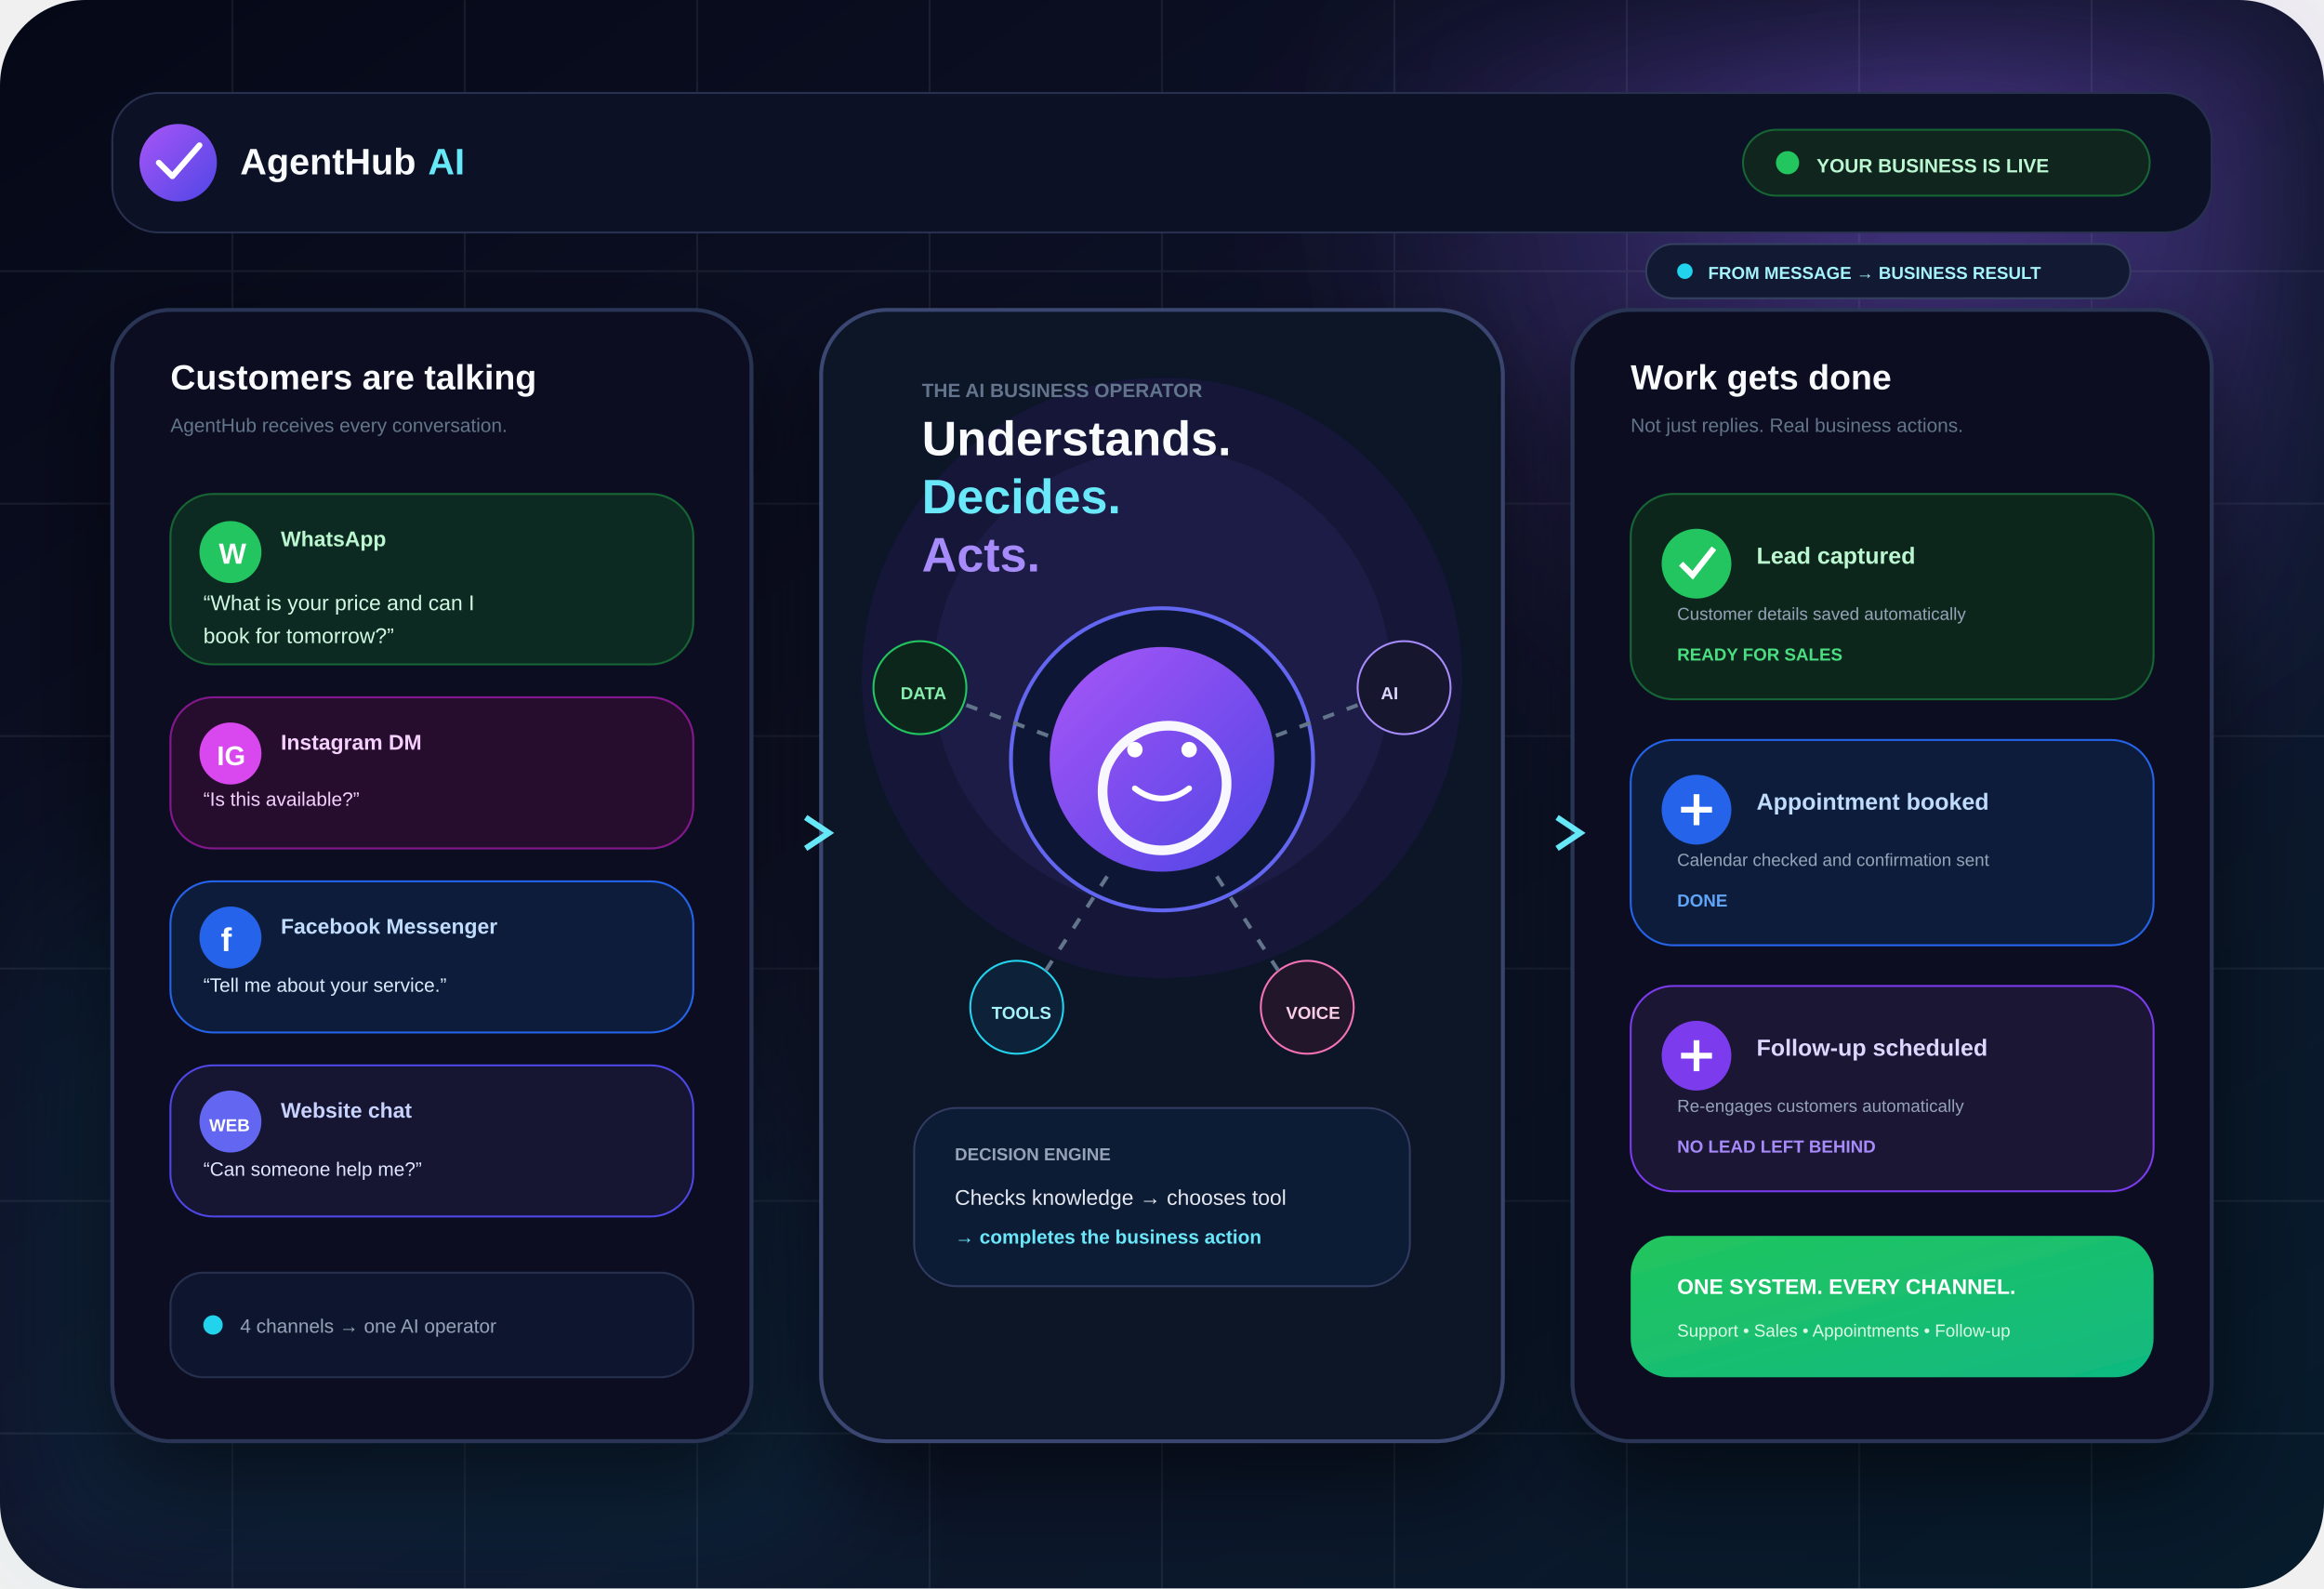
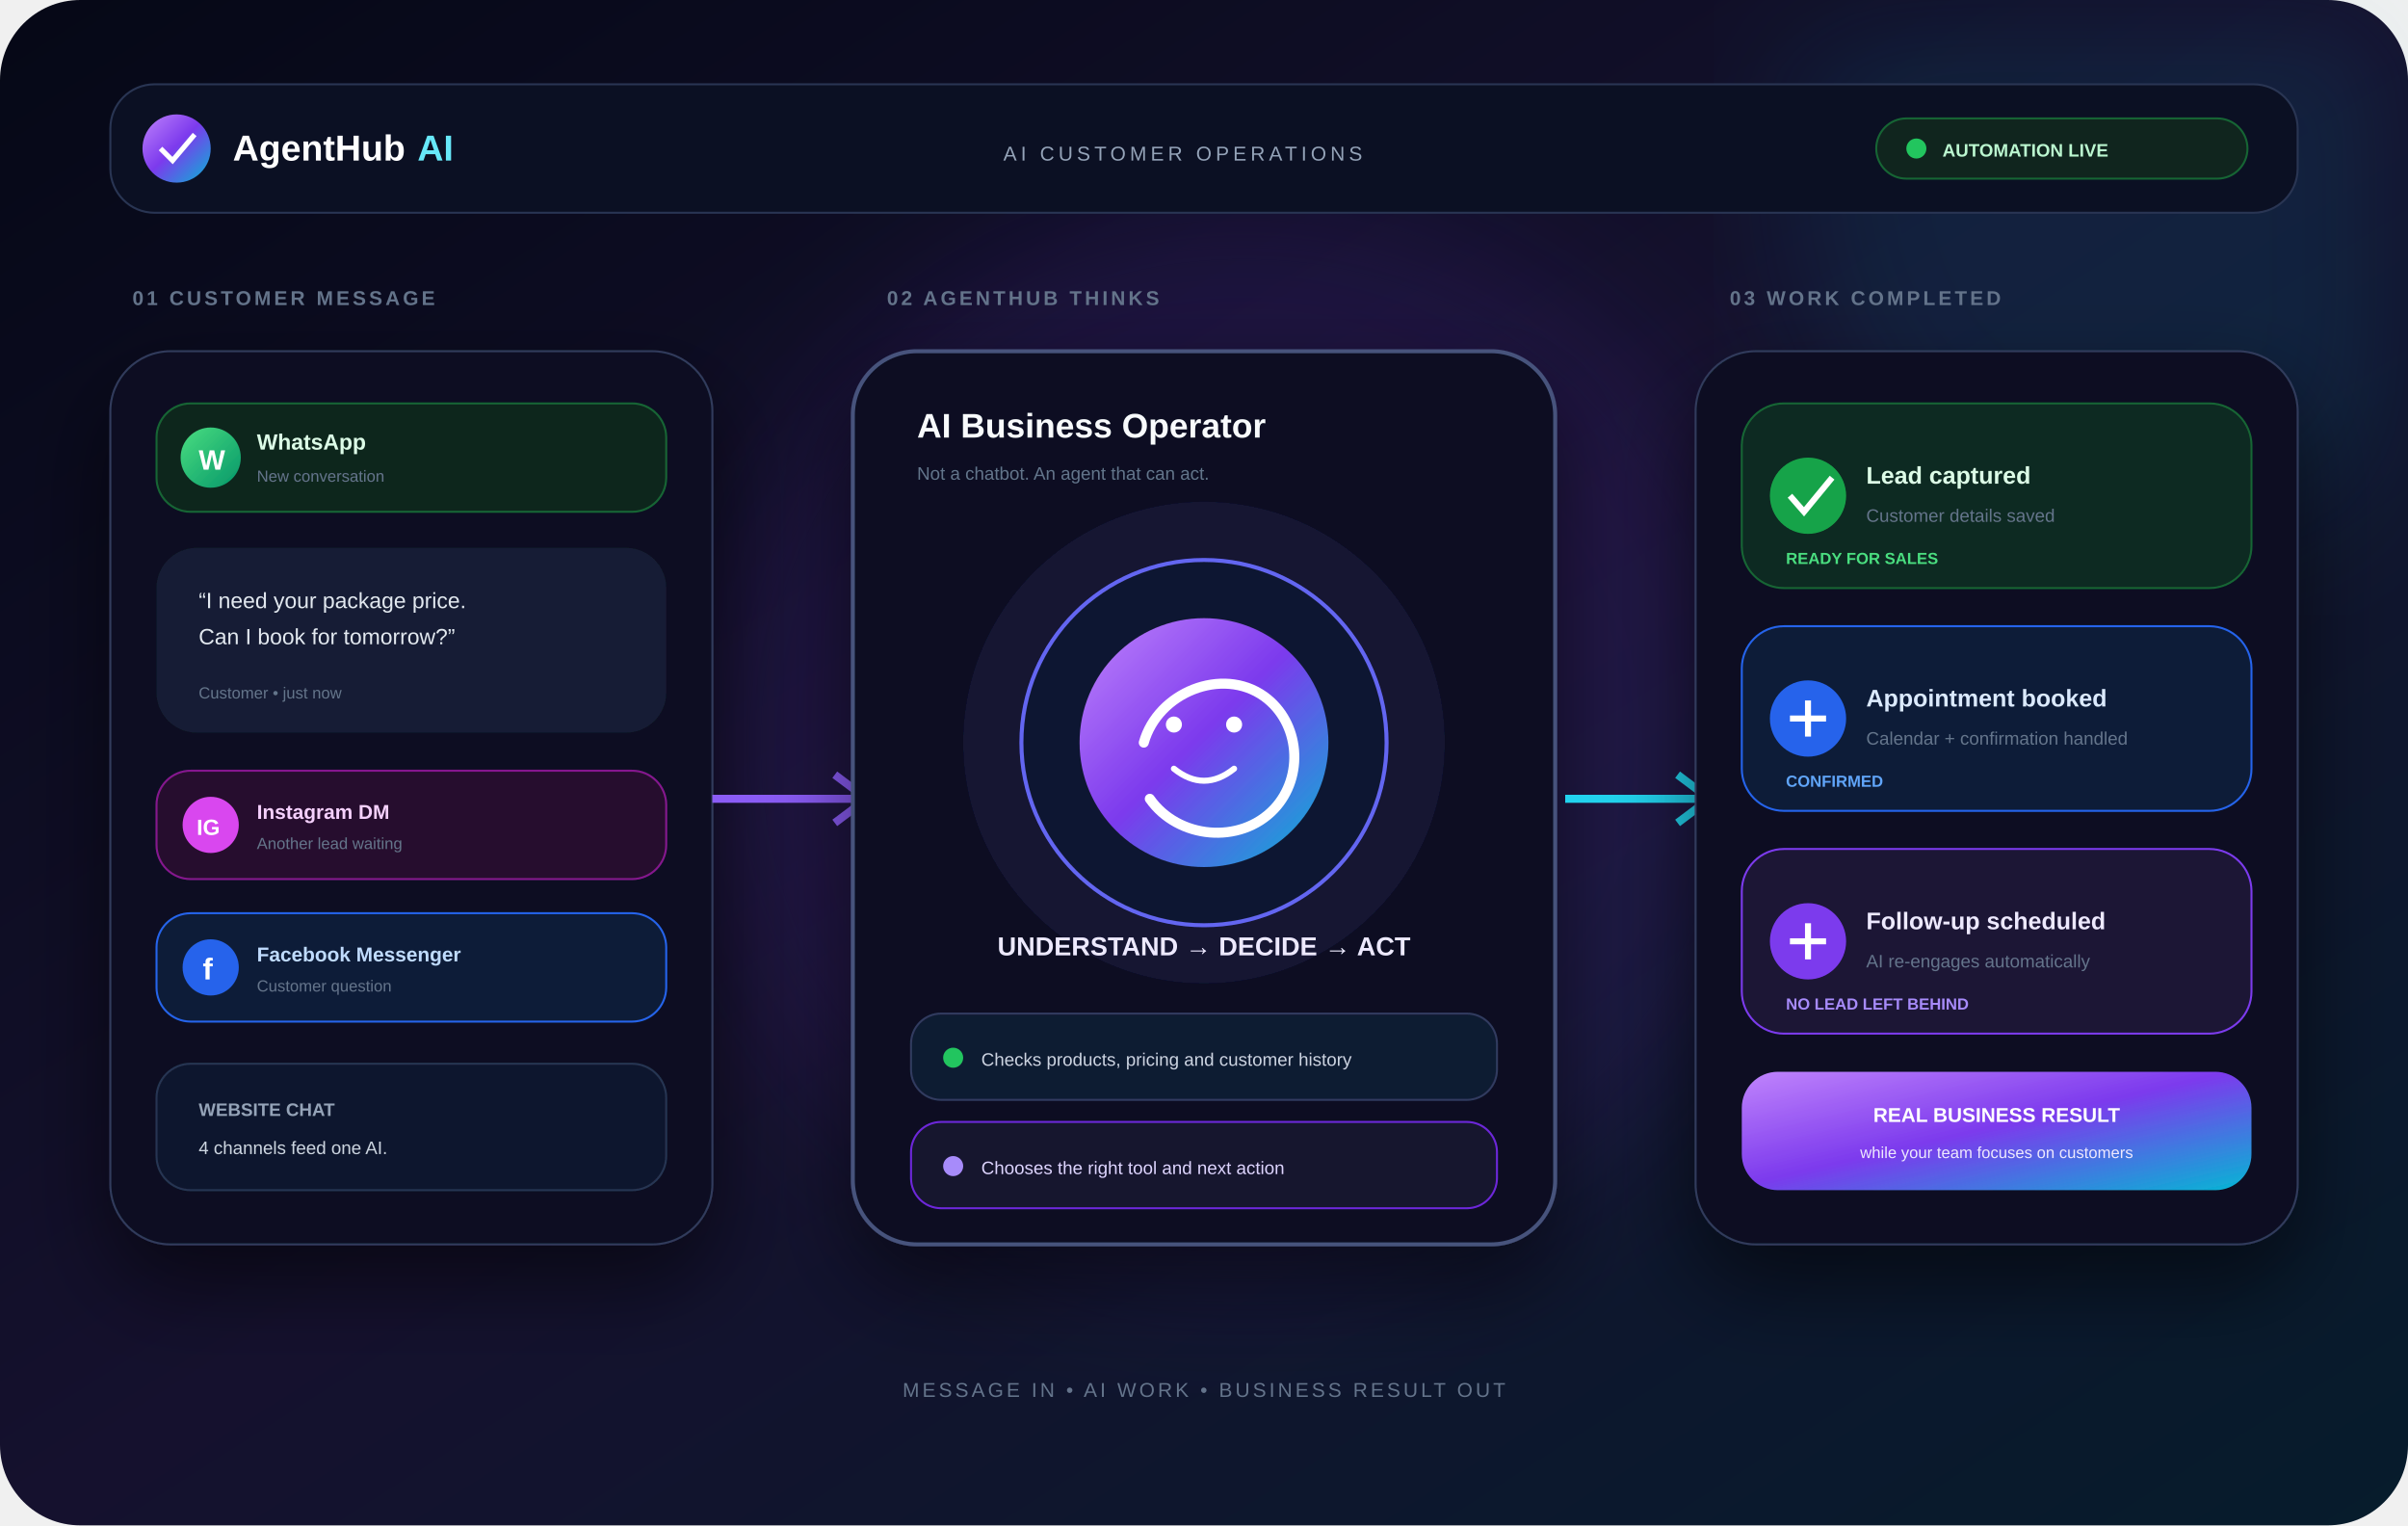
- <svg xmlns="http://www.w3.org/2000/svg" viewBox="0 0 1200 820" role="img" aria-labelledby="title desc">
+ <svg xmlns="http://www.w3.org/2000/svg" viewBox="0 0 1200 760" role="img" aria-labelledby="title desc">
  <defs>
    <linearGradient id="bg" x1="0" y1="0" x2="1" y2="1">
      <stop stop-color="#050816" />
-       <stop offset="0.5" stop-color="#10142b" />
-       <stop offset="1" stop-color="#061b2b" />
+       <stop offset=".5" stop-color="#15112e" />
+       <stop offset="1" stop-color="#061c2c" />
    </linearGradient>
-     <linearGradient id="violet" x1="0" y1="0" x2="1" y2="1">
-       <stop stop-color="#a855f7" />
-       <stop offset="1" stop-color="#4f46e5" />
+     <linearGradient id="core" x1="0" y1="0" x2="1" y2="1">
+       <stop stop-color="#c084fc" />
+       <stop offset=".48" stop-color="#7c3aed" />
+       <stop offset="1" stop-color="#06b6d4" />
    </linearGradient>
-     <linearGradient id="cyan" x1="0" y1="0" x2="1" y2="0">
-       <stop stop-color="#22d3ee" />
-       <stop offset="1" stop-color="#6366f1" />
+     <linearGradient id="wa" x1="0" y1="0" x2="1" y2="1">
+       <stop stop-color="#4ade80" />
+       <stop offset="1" stop-color="#059669" />
    </linearGradient>
-     <linearGradient id="green" x1="0" y1="0" x2="1" y2="1">
-       <stop stop-color="#22c55e" />
-       <stop offset="1" stop-color="#10b981" />
-     </linearGradient>
-     <radialGradient id="orb">
-       <stop stop-color="#8b5cf6" stop-opacity="0.45" />
-       <stop offset="1" stop-color="#8b5cf6" stop-opacity="0" />
-     </radialGradient>
+     <filter id="glow">
+       <feGaussianBlur stdDeviation="35" />
+     </filter>
    <filter id="shadow" x="-30%" y="-30%" width="160%" height="160%">
-       <feDropShadow dx="0" dy="20" stdDeviation="25" flood-color="#000" flood-opacity="0.55" />
-     </filter>
-     <filter id="blur">
-       <feGaussianBlur stdDeviation="45" />
+       <feDropShadow dx="0" dy="20" stdDeviation="22" flood-color="#000" flood-opacity=".55" />
    </filter>
  </defs>
-   <rect width="1200" height="820" rx="44" fill="url(#bg)" />
-   <circle cx="1000" cy="90" r="330" fill="url(#orb)" filter="url(#blur)" />
-   <circle cx="150" cy="730" r="280" fill="#06b6d4" opacity="0.09" filter="url(#blur)" />
-   <g opacity="0.11" stroke="#94a3b8">
-     <path d="M0 140H1200M0 260H1200M0 380H1200M0 500H1200M0 620H1200M0 740H1200" />
-     <path d="M120 0V820M240 0V820M360 0V820M480 0V820M600 0V820M720 0V820M840 0V820M960 0V820M1080 0V820" />
+   <rect width="1200" height="760" rx="40" fill="url(#bg)" />
+   <circle cx="620" cy="370" r="270" fill="#7c3aed" opacity=".12" filter="url(#glow)" />
+   <circle cx="1070" cy="90" r="180" fill="#06b6d4" opacity=".10" filter="url(#glow)" />
+   <rect x="55" y="42" width="1090" height="64" rx="22" fill="#0b1023" stroke="#293553" />
+   <circle cx="88" cy="74" r="17" fill="url(#core)" />
+   <path d="M80 74l6 6 11-13" stroke="white" stroke-width="2.5" fill="none" />
+   <text x="116" y="80" fill="white" font-family="Arial,sans-serif" font-size="18" font-weight="800">AgentHub</text>
+   <text x="208" y="80" fill="#67e8f9" font-family="Arial,sans-serif" font-size="18" font-weight="800">AI</text>
+   <text x="500" y="80" fill="#94a3b8" font-family="Arial,sans-serif" font-size="10" letter-spacing="2">AI CUSTOMER OPERATIONS</text>
+   <rect x="935" y="59" width="185" height="30" rx="15" fill="#10251e" stroke="#166534" />
+   <circle cx="955" cy="74" r="5" fill="#22c55e" />
+   <text x="968" y="78" fill="#bbf7d0" font-family="Arial,sans-serif" font-size="9" font-weight="800">AUTOMATION LIVE</text>
+   <text x="66" y="152" fill="#64748b" font-family="Arial,sans-serif" font-size="10" font-weight="800" letter-spacing="1.5">01  CUSTOMER MESSAGE</text>
+   <g filter="url(#shadow)">
+     <rect x="55" y="175" width="300" height="445" rx="30" fill="#0a1021" stroke="#303b5b" />
+     <rect x="78" y="201" width="254" height="54" rx="17" fill="#10271e" stroke="#166534" />
+     <circle cx="105" cy="228" r="15" fill="url(#wa)" />
+     <text x="99" y="234" fill="white" font-family="Arial,sans-serif" font-size="14" font-weight="800">W</text>
+     <text x="128" y="224" fill="#dcfce7" font-family="Arial,sans-serif" font-size="11" font-weight="800">WhatsApp</text>
+     <text x="128" y="240" fill="#64748b" font-family="Arial,sans-serif" font-size="8">New conversation</text>
+     <rect x="78" y="273" width="254" height="92" rx="20" fill="#171e34" />
+     <text x="99" y="303" fill="#e2e8f0" font-family="Arial,sans-serif" font-size="11">“I need your package price.</text>
+     <text x="99" y="321" fill="#e2e8f0" font-family="Arial,sans-serif" font-size="11">Can I book for tomorrow?”</text>
+     <text x="99" y="348" fill="#64748b" font-family="Arial,sans-serif" font-size="8">Customer • just now</text>
+     <rect x="78" y="384" width="254" height="54" rx="17" fill="#28102d" stroke="#86198f" />
+     <circle cx="105" cy="411" r="14" fill="#d946ef" />
+     <text x="98" y="416" fill="white" font-family="Arial,sans-serif" font-size="11" font-weight="800">IG</text>
+     <text x="128" y="408" fill="#f5d0fe" font-family="Arial,sans-serif" font-size="10" font-weight="800">Instagram DM</text>
+     <text x="128" y="423" fill="#64748b" font-family="Arial,sans-serif" font-size="8">Another lead waiting</text>
+     <rect x="78" y="455" width="254" height="54" rx="17" fill="#101e39" stroke="#2563eb" />
+     <circle cx="105" cy="482" r="14" fill="#2563eb" />
+     <text x="101" y="488" fill="white" font-family="Arial,sans-serif" font-size="15" font-weight="800">f</text>
+     <text x="128" y="479" fill="#bfdbfe" font-family="Arial,sans-serif" font-size="10" font-weight="800">Facebook Messenger</text>
+     <text x="128" y="494" fill="#64748b" font-family="Arial,sans-serif" font-size="8">Customer question</text>
+     <rect x="78" y="530" width="254" height="63" rx="17" fill="#11182d" stroke="#273553" />
+     <text x="99" y="556" fill="#94a3b8" font-family="Arial,sans-serif" font-size="9" font-weight="700">WEBSITE CHAT</text>
+     <text x="99" y="575" fill="#cbd5e1" font-family="Arial,sans-serif" font-size="9">4 channels feed one AI.</text>
  </g>
-   <g>
-     <rect x="58" y="48" width="1084" height="72" rx="24" fill="#0c1125" stroke="#27304e" />
-     <circle cx="92" cy="84" r="20" fill="url(#violet)" />
-     <path d="M82 84l7 7 14-16" stroke="white" stroke-width="3" fill="none" stroke-linecap="round" stroke-linejoin="round" />
-     <text x="124" y="90" fill="#f8fafc" font-family="Arial,sans-serif" font-size="19" font-weight="800">AgentHub</text>
-     <text x="221" y="90" fill="#67e8f9" font-family="Arial,sans-serif" font-size="19" font-weight="800">AI</text>
-     <rect x="900" y="67" width="210" height="34" rx="17" fill="#10251e" stroke="#166534" />
-     <circle cx="923" cy="84" r="6" fill="#22c55e" />
-     <text x="938" y="89" fill="#bbf7d0" font-family="Arial,sans-serif" font-size="10" font-weight="800">YOUR BUSINESS IS LIVE</text>
+   <path d="M355 398H430" stroke="#8b5cf6" stroke-width="4" />
+   <path d="M416 386l16 12-16 12" fill="none" stroke="#8b5cf6" stroke-width="4" />
+   <text x="442" y="152" fill="#64748b" font-family="Arial,sans-serif" font-size="10" font-weight="800" letter-spacing="1.5">02  AGENTHUB THINKS</text>
+   <g filter="url(#shadow)">
+     <rect x="425" y="175" width="350" height="445" rx="32" fill="#0a0f22" stroke="#46527b" stroke-width="2" />
+     <text x="457" y="218" fill="#f8fafc" font-family="Arial,sans-serif" font-size="17" font-weight="800">AI Business Operator</text>
+     <text x="457" y="239" fill="#64748b" font-family="Arial,sans-serif" font-size="9">Not a chatbot. An agent that can act.</text>
+     <circle cx="600" cy="370" r="120" fill="#7c3aed" opacity=".08" />
+     <circle cx="600" cy="370" r="91" fill="#111832" stroke="#6366f1" stroke-width="2" />
+     <circle cx="600" cy="370" r="62" fill="url(#core)" />
+     <path d="M570 370c7-25 39-38 60-23 18 13 20 40 5 56-17 18-48 15-62-5" fill="none" stroke="white" stroke-width="5" stroke-linecap="round" />
+     <circle cx="585" cy="361" r="4" fill="white" />
+     <circle cx="615" cy="361" r="4" fill="white" />
+     <path d="M585 383c10 8 20 8 30 0" stroke="white" stroke-width="3" fill="none" stroke-linecap="round" />
+     <text x="600" y="476" text-anchor="middle" fill="#ede9fe" font-family="Arial,sans-serif" font-size="13" font-weight="800">UNDERSTAND → DECIDE → ACT</text>
+     <rect x="454" y="505" width="292" height="43" rx="15" fill="#111a33" stroke="#303b5f" />
+     <circle cx="475" cy="527" r="5" fill="#22c55e" />
+     <text x="489" y="531" fill="#cbd5e1" font-family="Arial,sans-serif" font-size="9">Checks products, pricing and customer history</text>
+     <rect x="454" y="559" width="292" height="43" rx="15" fill="#17132f" stroke="#6d28d9" />
+     <circle cx="475" cy="581" r="5" fill="#a78bfa" />
+     <text x="489" y="585" fill="#ddd6fe" font-family="Arial,sans-serif" font-size="9">Chooses the right tool and next action</text>
  </g>
+   <path d="M780 398H850" stroke="#22d3ee" stroke-width="4" />
+   <path d="M836 386l16 12-16 12" fill="none" stroke="#22d3ee" stroke-width="4" />
+   <text x="862" y="152" fill="#64748b" font-family="Arial,sans-serif" font-size="10" font-weight="800" letter-spacing="1.5">03  WORK COMPLETED</text>
  <g filter="url(#shadow)">
-     <rect x="58" y="160" width="330" height="584" rx="30" fill="#0a1022" stroke="#2b3555" stroke-width="2" />
-     <text x="88" y="201" fill="#f8fafc" font-family="Arial,sans-serif" font-size="18" font-weight="800">Customers are talking</text>
-     <text x="88" y="223" fill="#64748b" font-family="Arial,sans-serif" font-size="10">AgentHub receives every conversation.</text>
-     <rect x="88" y="255" width="270" height="88" rx="22" fill="#102b21" stroke="#166534" />
-     <circle cx="119" cy="285" r="16" fill="#22c55e" />
-     <text x="113" y="291" fill="white" font-family="Arial,sans-serif" font-size="15" font-weight="800">W</text>
-     <text x="145" y="282" fill="#bbf7d0" font-family="Arial,sans-serif" font-size="11" font-weight="800">WhatsApp</text>
-     <text x="105" y="315" fill="#d1fae5" font-family="Arial,sans-serif" font-size="11">“What is your price and can I</text>
-     <text x="105" y="332" fill="#d1fae5" font-family="Arial,sans-serif" font-size="11">book for tomorrow?”</text>
-     <rect x="88" y="360" width="270" height="78" rx="22" fill="#28102d" stroke="#86198f" />
-     <circle cx="119" cy="389" r="16" fill="#d946ef" />
-     <text x="112" y="395" fill="white" font-family="Arial,sans-serif" font-size="14" font-weight="800">IG</text>
-     <text x="145" y="387" fill="#f5d0fe" font-family="Arial,sans-serif" font-size="11" font-weight="800">Instagram DM</text>
-     <text x="105" y="416" fill="#f5d0fe" font-family="Arial,sans-serif" font-size="10">“Is this available?”</text>
-     <rect x="88" y="455" width="270" height="78" rx="22" fill="#101f3a" stroke="#2563eb" />
-     <circle cx="119" cy="484" r="16" fill="#2563eb" />
-     <text x="114" y="491" fill="white" font-family="Arial,sans-serif" font-size="17" font-weight="800">f</text>
-     <text x="145" y="482" fill="#bfdbfe" font-family="Arial,sans-serif" font-size="11" font-weight="800">Facebook Messenger</text>
-     <text x="105" y="512" fill="#dbeafe" font-family="Arial,sans-serif" font-size="10">“Tell me about your service.”</text>
-     <rect x="88" y="550" width="270" height="78" rx="22" fill="#151530" stroke="#4f46e5" />
-     <circle cx="119" cy="579" r="16" fill="#6366f1" />
-     <text x="108" y="584" fill="white" font-family="Arial,sans-serif" font-size="9" font-weight="800">WEB</text>
-     <text x="145" y="577" fill="#c7d2fe" font-family="Arial,sans-serif" font-size="11" font-weight="800">Website chat</text>
-     <text x="105" y="607" fill="#e0e7ff" font-family="Arial,sans-serif" font-size="10">“Can someone help me?”</text>
-     <rect x="88" y="657" width="270" height="54" rx="17" fill="#11182d" stroke="#27304e" />
-     <circle cx="110" cy="684" r="5" fill="#22d3ee" />
-     <text x="124" y="688" fill="#94a3b8" font-family="Arial,sans-serif" font-size="10">4 channels → one AI operator</text>
+     <rect x="845" y="175" width="300" height="445" rx="30" fill="#0a1021" stroke="#303b5b" />
+     <rect x="868" y="201" width="254" height="92" rx="21" fill="#0e2920" stroke="#166534" />
+     <circle cx="901" cy="247" r="19" fill="#16a34a" />
+     <path d="M892 247l7 8 14-17" stroke="white" stroke-width="3" fill="none" />
+     <text x="930" y="241" fill="#dcfce7" font-family="Arial,sans-serif" font-size="12" font-weight="800">Lead captured</text>
+     <text x="930" y="260" fill="#64748b" font-family="Arial,sans-serif" font-size="9">Customer details saved</text>
+     <text x="890" y="281" fill="#4ade80" font-family="Arial,sans-serif" font-size="8" font-weight="800">READY FOR SALES</text>
+     <rect x="868" y="312" width="254" height="92" rx="21" fill="#0e1d38" stroke="#2563eb" />
+     <circle cx="901" cy="358" r="19" fill="#2563eb" />
+     <path d="M892 358h18M901 349v18" stroke="white" stroke-width="3" />
+     <text x="930" y="352" fill="#dbeafe" font-family="Arial,sans-serif" font-size="12" font-weight="800">Appointment booked</text>
+     <text x="930" y="371" fill="#64748b" font-family="Arial,sans-serif" font-size="9">Calendar + confirmation handled</text>
+     <text x="890" y="392" fill="#60a5fa" font-family="Arial,sans-serif" font-size="8" font-weight="800">CONFIRMED</text>
+     <rect x="868" y="423" width="254" height="92" rx="21" fill="#1c1535" stroke="#7c3aed" />
+     <circle cx="901" cy="469" r="19" fill="#7c3aed" />
+     <path d="M892 469h18M901 460v18" stroke="white" stroke-width="3" />
+     <text x="930" y="463" fill="#ede9fe" font-family="Arial,sans-serif" font-size="12" font-weight="800">Follow-up scheduled</text>
+     <text x="930" y="482" fill="#64748b" font-family="Arial,sans-serif" font-size="9">AI re-engages automatically</text>
+     <text x="890" y="503" fill="#a78bfa" font-family="Arial,sans-serif" font-size="8" font-weight="800">NO LEAD LEFT BEHIND</text>
+     <rect x="868" y="534" width="254" height="59" rx="18" fill="url(#core)" />
+     <text x="995" y="559" text-anchor="middle" fill="white" font-family="Arial,sans-serif" font-size="10" font-weight="800">REAL BUSINESS RESULT</text>
+     <text x="995" y="577" text-anchor="middle" fill="#ede9fe" font-family="Arial,sans-serif" font-size="8">while your team focuses on customers</text>
  </g>
-   <g filter="url(#shadow)">
-     <rect x="424" y="160" width="352" height="584" rx="34" fill="#0c1228" stroke="#3b4770" stroke-width="2" />
-     <circle cx="600" cy="350" r="155" fill="#6366f1" opacity="0.08" />
-     <circle cx="600" cy="350" r="118" fill="#8b5cf6" opacity="0.08" />
-     <text x="476" y="205" fill="#64748b" font-family="Arial,sans-serif" font-size="10" font-weight="800">THE AI BUSINESS OPERATOR</text>
-     <text x="476" y="235" fill="#f8fafc" font-family="Arial,sans-serif" font-size="25" font-weight="800">Understands.</text>
-     <text x="476" y="265" fill="#67e8f9" font-family="Arial,sans-serif" font-size="25" font-weight="800">Decides.</text>
-     <text x="476" y="295" fill="#a78bfa" font-family="Arial,sans-serif" font-size="25" font-weight="800">Acts.</text>
-     <circle cx="600" cy="392" r="78" fill="#111936" stroke="#6366f1" stroke-width="2" />
-     <circle cx="600" cy="392" r="58" fill="url(#violet)" />
-     <path d="M571 397c11-27 48-31 60-4 9 21-9 46-31 46-20 0-36-17-29-42z" fill="none" stroke="white" stroke-width="5" opacity="0.95" />
-     <circle cx="586" cy="387" r="4" fill="white" />
-     <circle cx="614" cy="387" r="4" fill="white" />
-     <path d="M586 407c9 7 19 7 28 0" stroke="white" stroke-width="3" fill="none" stroke-linecap="round" />
-     <circle cx="475" cy="355" r="24" fill="#10281f" stroke="#22c55e" />
-     <text x="465" y="361" fill="#86efac" font-family="Arial,sans-serif" font-size="9" font-weight="800">DATA</text>
-     <circle cx="725" cy="355" r="24" fill="#17132f" stroke="#a78bfa" />
-     <text x="713" y="361" fill="#ddd6fe" font-family="Arial,sans-serif" font-size="9" font-weight="800">AI</text>
-     <circle cx="525" cy="520" r="24" fill="#102238" stroke="#22d3ee" />
-     <text x="512" y="526" fill="#a5f3fc" font-family="Arial,sans-serif" font-size="9" font-weight="800">TOOLS</text>
-     <circle cx="675" cy="520" r="24" fill="#24182a" stroke="#f472b6" />
-     <text x="664" y="526" fill="#fbcfe8" font-family="Arial,sans-serif" font-size="9" font-weight="800">VOICE</text>
-     <path d="M499 364L547 382M701 364L653 382M540 501L572 452M660 501L628 452" stroke="#64748b" stroke-width="2" stroke-dasharray="6 7" />
-     <rect x="472" y="572" width="256" height="92" rx="22" fill="#111a34" stroke="#303b60" />
-     <text x="493" y="599" fill="#94a3b8" font-family="Arial,sans-serif" font-size="9" font-weight="800">DECISION ENGINE</text>
-     <text x="493" y="622" fill="#e2e8f0" font-family="Arial,sans-serif" font-size="11">Checks knowledge → chooses tool</text>
-     <text x="493" y="642" fill="#67e8f9" font-family="Arial,sans-serif" font-size="10" font-weight="700">→ completes the business action</text>
-   </g>
-   <g filter="url(#shadow)">
-     <rect x="812" y="160" width="330" height="584" rx="30" fill="#0a1022" stroke="#2b3555" stroke-width="2" />
-     <text x="842" y="201" fill="#f8fafc" font-family="Arial,sans-serif" font-size="18" font-weight="800">Work gets done</text>
-     <text x="842" y="223" fill="#64748b" font-family="Arial,sans-serif" font-size="10">Not just replies. Real business actions.</text>
-     <rect x="842" y="255" width="270" height="106" rx="22" fill="#10281f" stroke="#166534" />
-     <circle cx="876" cy="291" r="18" fill="#22c55e" />
-     <path d="M868 291l6 6 11-14" stroke="white" stroke-width="3" fill="none" />
-     <text x="907" y="291" fill="#bbf7d0" font-family="Arial,sans-serif" font-size="12" font-weight="800">Lead captured</text>
-     <text x="866" y="320" fill="#94a3b8" font-family="Arial,sans-serif" font-size="9">Customer details saved automatically</text>
-     <text x="866" y="341" fill="#4ade80" font-family="Arial,sans-serif" font-size="9" font-weight="800">READY FOR SALES</text>
-     <rect x="842" y="382" width="270" height="106" rx="22" fill="#101f3a" stroke="#2563eb" />
-     <circle cx="876" cy="418" r="18" fill="#2563eb" />
-     <path d="M868 418h16M876 410v16" stroke="white" stroke-width="3" />
-     <text x="907" y="418" fill="#bfdbfe" font-family="Arial,sans-serif" font-size="12" font-weight="800">Appointment booked</text>
-     <text x="866" y="447" fill="#94a3b8" font-family="Arial,sans-serif" font-size="9">Calendar checked and confirmation sent</text>
-     <text x="866" y="468" fill="#60a5fa" font-family="Arial,sans-serif" font-size="9" font-weight="800">DONE</text>
-     <rect x="842" y="509" width="270" height="106" rx="22" fill="#1b1534" stroke="#7c3aed" />
-     <circle cx="876" cy="545" r="18" fill="#7c3aed" />
-     <path d="M868 545h16M876 537v16" stroke="white" stroke-width="3" />
-     <text x="907" y="545" fill="#ddd6fe" font-family="Arial,sans-serif" font-size="12" font-weight="800">Follow-up scheduled</text>
-     <text x="866" y="574" fill="#94a3b8" font-family="Arial,sans-serif" font-size="9">Re-engages customers automatically</text>
-     <text x="866" y="595" fill="#a78bfa" font-family="Arial,sans-serif" font-size="9" font-weight="800">NO LEAD LEFT BEHIND</text>
-     <rect x="842" y="638" width="270" height="73" rx="20" fill="url(#green)" />
-     <text x="866" y="668" fill="white" font-family="Arial,sans-serif" font-size="11" font-weight="800">ONE SYSTEM. EVERY CHANNEL.</text>
-     <text x="866" y="690" fill="#dcfce7" font-family="Arial,sans-serif" font-size="9">Support • Sales • Appointments • Follow-up</text>
-   </g>
-   <g fill="none" stroke="url(#cyan)" stroke-width="3" opacity="0.85">
-     <path d="M388 430C402 430 407 430 424 430" />
-     <path d="M776 430C792 430 798 430 812 430" />
-   </g>
-   <path d="M416 422l12 8-12 8M804 422l12 8-12 8" fill="none" stroke="#67e8f9" stroke-width="3" />
-   <rect x="850" y="126" width="250" height="28" rx="14" fill="#111a32" stroke="#33405f" />
-   <circle cx="870" cy="140" r="4" fill="#22d3ee" />
-   <text x="882" y="144" fill="#a5f3fc" font-family="Arial,sans-serif" font-size="9" font-weight="700">FROM MESSAGE → BUSINESS RESULT</text>
+   <text x="600" y="696" text-anchor="middle" fill="#64748b" font-family="Arial,sans-serif" font-size="10" letter-spacing="1.5">MESSAGE IN  •  AI WORK  •  BUSINESS RESULT OUT</text>
</svg>
